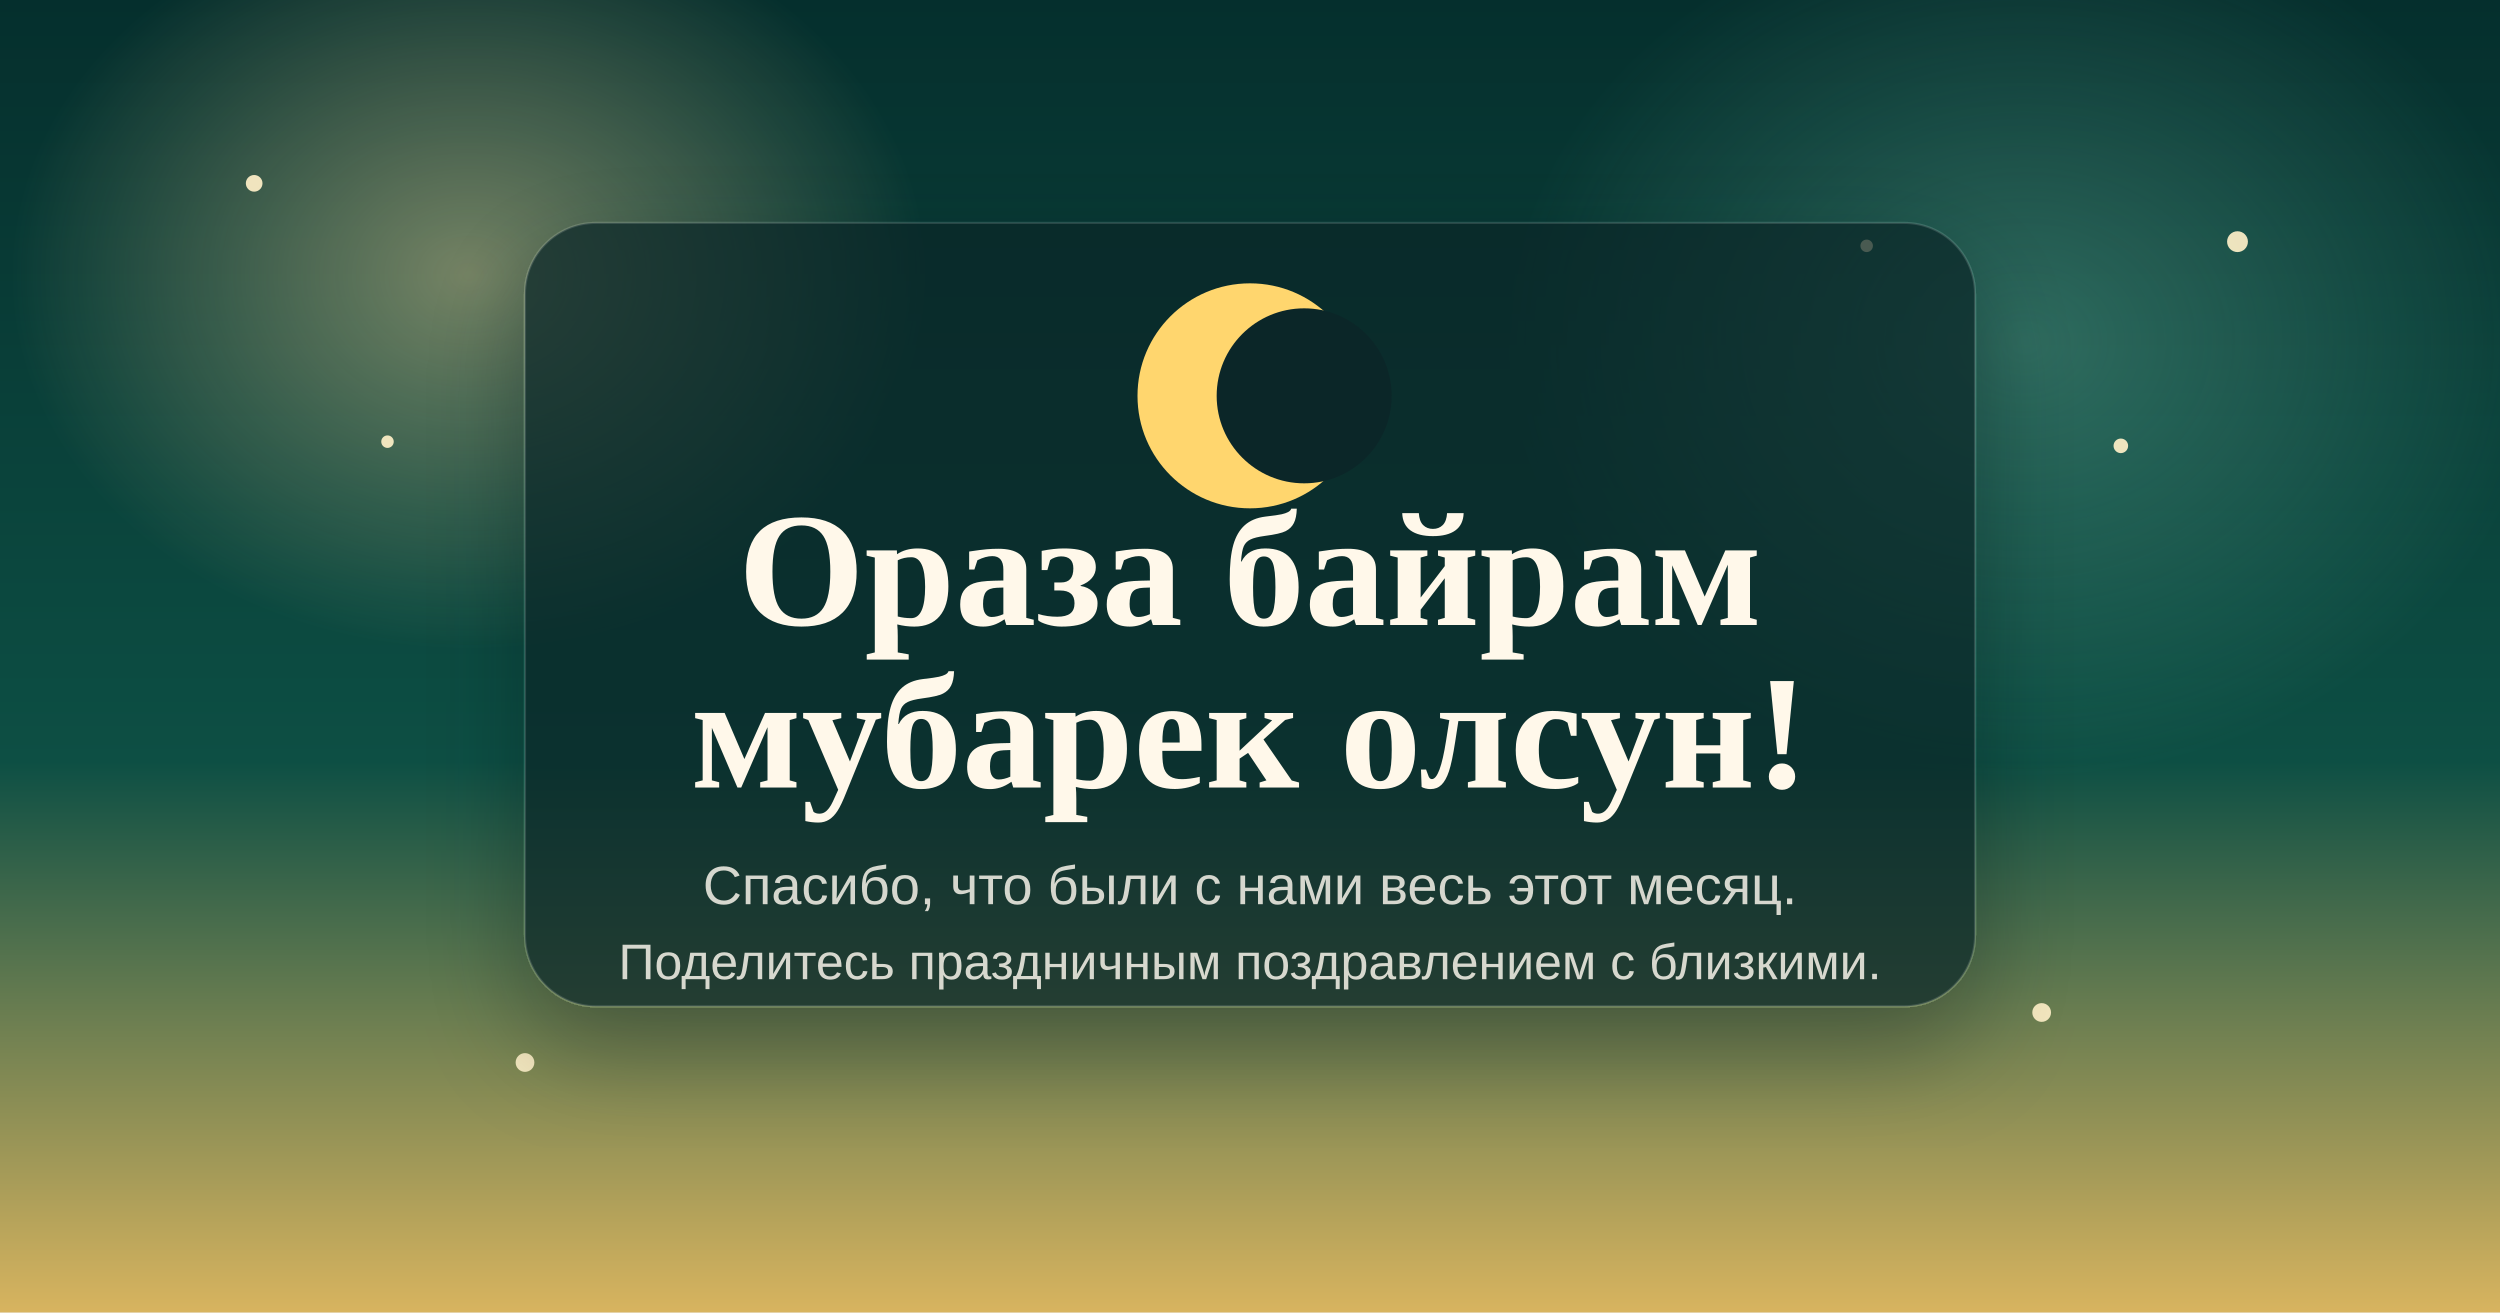
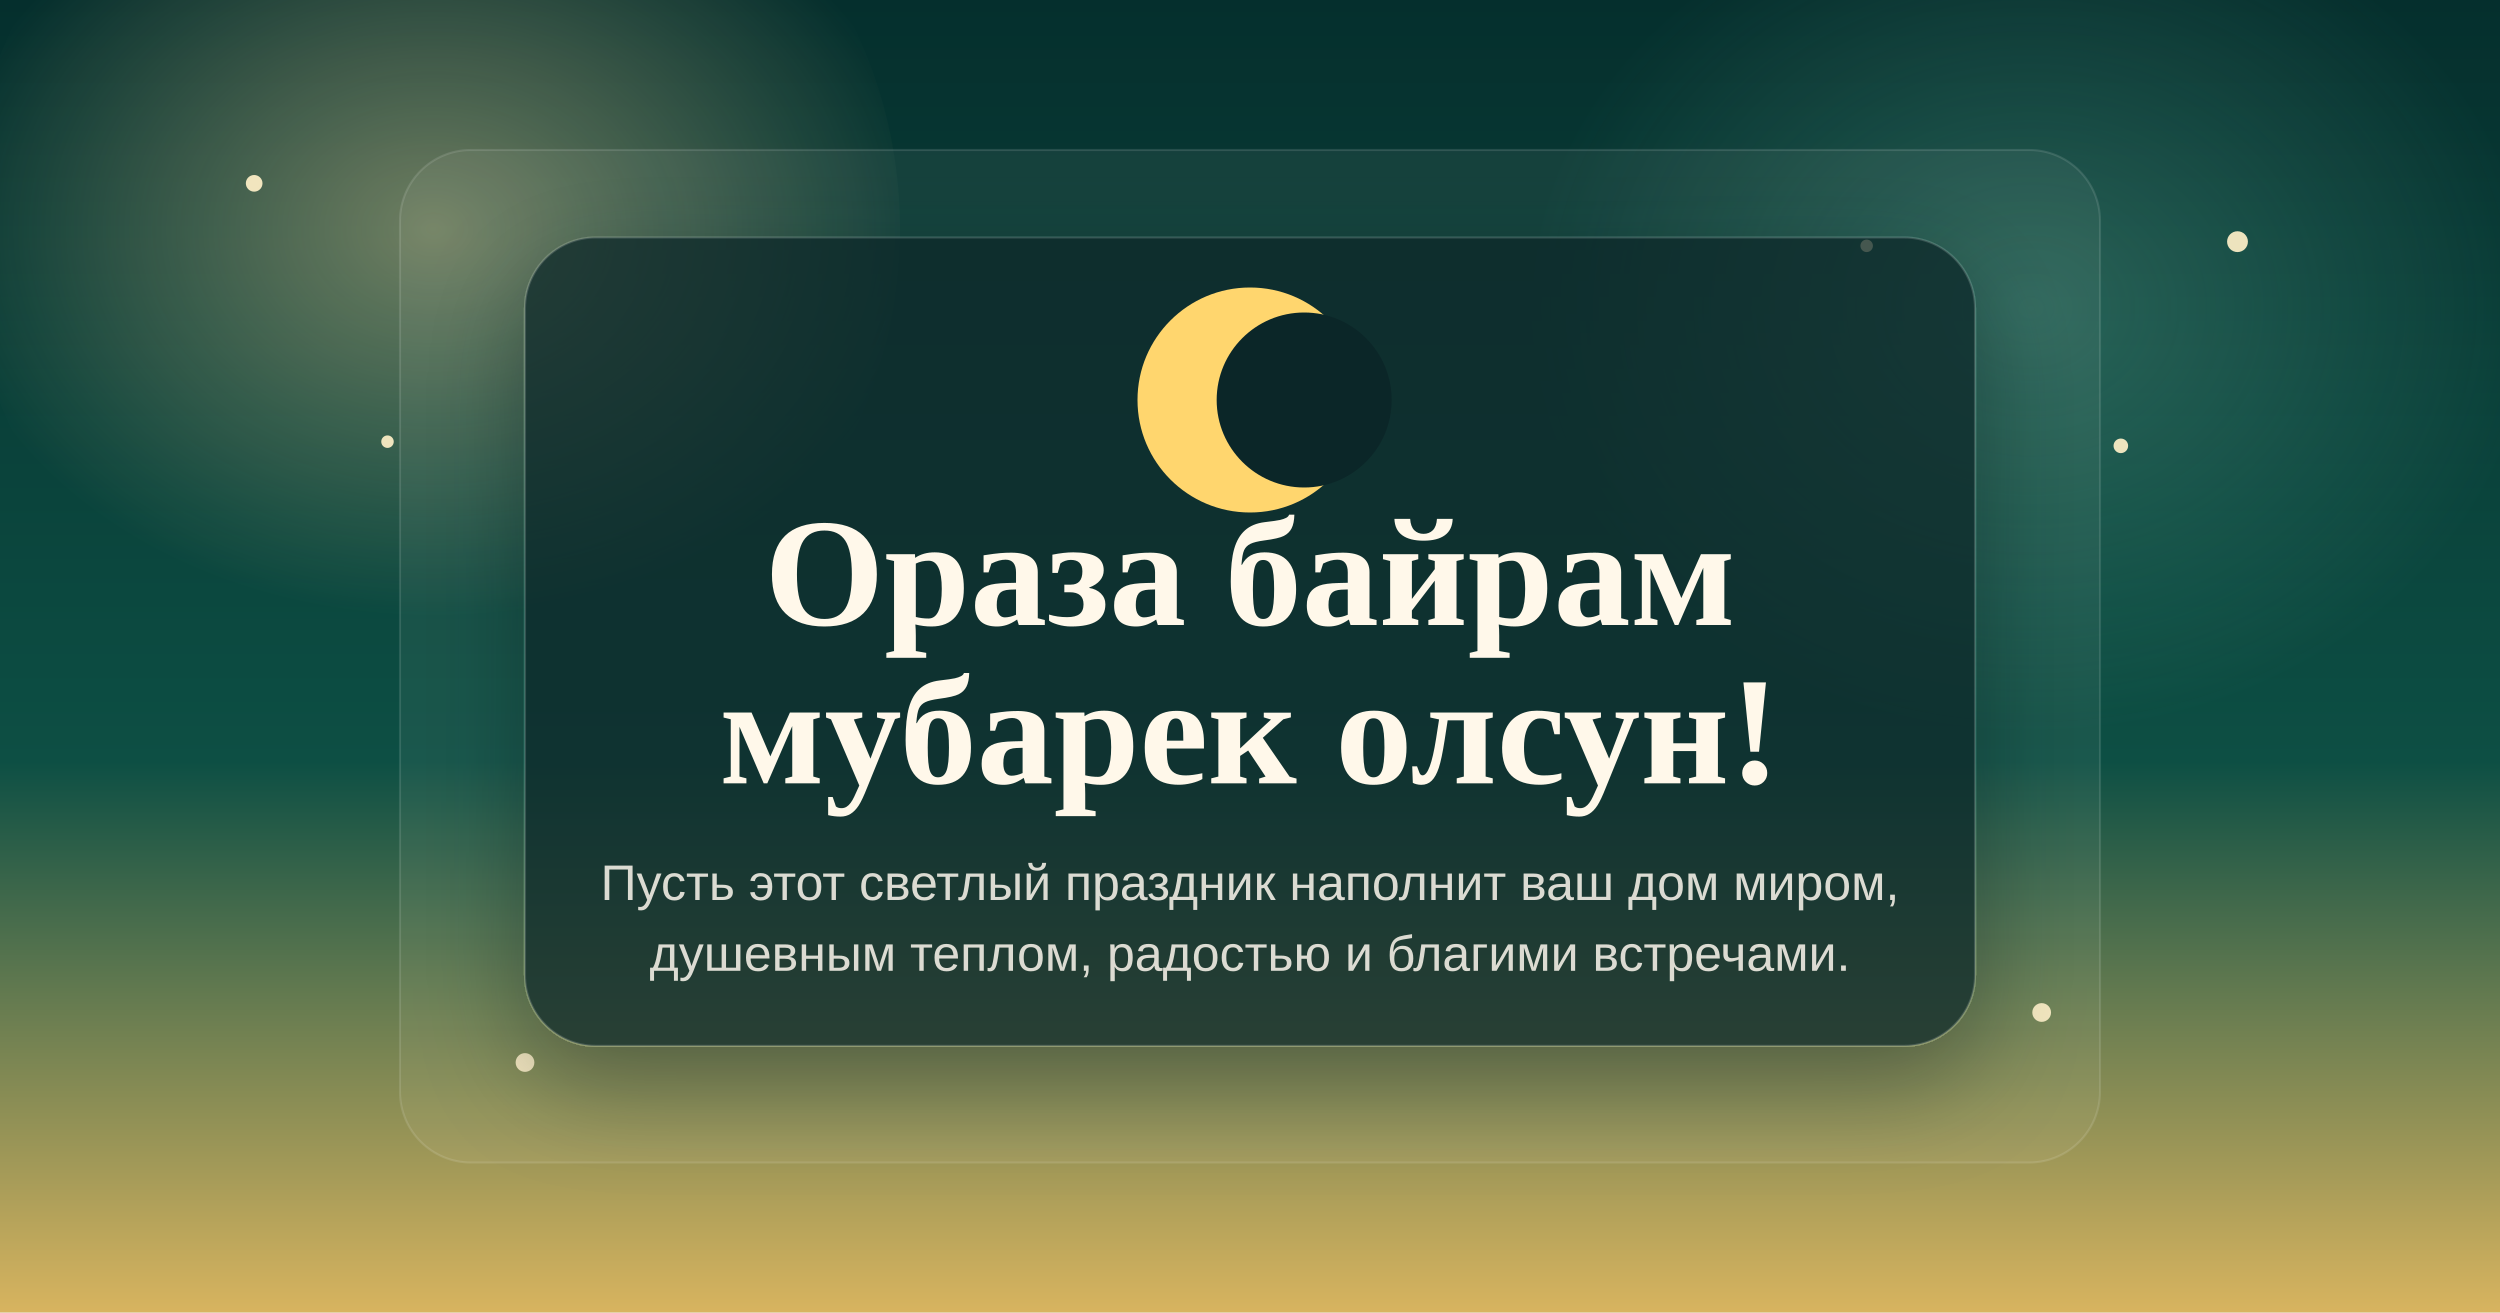
<svg xmlns="http://www.w3.org/2000/svg" width="1200" height="630" viewBox="0 0 1200 630" fill="none">
  <defs>
    <linearGradient id="bg" x1="600" y1="0" x2="600" y2="630" gradientUnits="userSpaceOnUse">
      <stop stop-color="#052F2D" />
      <stop offset="0.58" stop-color="#0D4F44" />
      <stop offset="1" stop-color="#D8B45F" />
    </linearGradient>
-     <radialGradient id="glowLeft" cx="0" cy="0" r="1" gradientUnits="userSpaceOnUse" gradientTransform="translate(225 132) rotate(90) scale(180 220)">
-       <stop stop-color="#FFE0A0" stop-opacity="0.44" />
+     <radialGradient id="glowLeft" cx="0" cy="0" r="1" gradientUnits="userSpaceOnUse" gradientTransform="translate(208 110) rotate(90) scale(186 238)">
+       <stop stop-color="#FFE0A0" stop-opacity="0.42" />
      <stop offset="1" stop-color="#FFE0A0" stop-opacity="0" />
    </radialGradient>
-     <radialGradient id="glowRight" cx="0" cy="0" r="1" gradientUnits="userSpaceOnUse" gradientTransform="translate(972 164) rotate(90) scale(210 250)">
-       <stop stop-color="#9CF0D0" stop-opacity="0.26" />
+     <radialGradient id="glowRight" cx="0" cy="0" r="1" gradientUnits="userSpaceOnUse" gradientTransform="translate(975 148) rotate(90) scale(204 242)">
+       <stop stop-color="#9CF0D0" stop-opacity="0.22" />
      <stop offset="1" stop-color="#9CF0D0" stop-opacity="0" />
    </radialGradient>
-     <filter id="shadow" x="204" y="79" width="792" height="472" filterUnits="userSpaceOnUse" color-interpolation-filters="sRGB">
+     <filter id="shadow" x="150" y="68" width="900" height="520" filterUnits="userSpaceOnUse" color-interpolation-filters="sRGB">
      <feFlood flood-opacity="0" result="BackgroundImageFix" />
      <feColorMatrix in="SourceAlpha" type="matrix" values="0 0 0 0 0 0 0 0 0 0 0 0 0 0 0 0 0 0 127 0" result="hardAlpha" />
-       <feOffset dy="20" />
+       <feOffset dy="18" />
      <feGaussianBlur stdDeviation="24" />
      <feComposite in2="hardAlpha" operator="out" />
      <feColorMatrix type="matrix" values="0 0 0 0 0.012 0 0 0 0 0.063 0 0 0 0 0.071 0 0 0 0.34 0" />
      <feBlend mode="normal" in2="BackgroundImageFix" result="effect1_dropShadow_1_2" />
      <feBlend mode="normal" in="SourceGraphic" in2="effect1_dropShadow_1_2" result="shape" />
    </filter>
  </defs>
  <rect width="1200" height="630" fill="url(#bg)" />
-   <circle cx="225" cy="132" r="220" fill="url(#glowLeft)" />
-   <circle cx="972" cy="164" r="250" fill="url(#glowRight)" />
+   <circle cx="208" cy="110" r="224" fill="url(#glowLeft)" />
+   <circle cx="975" cy="148" r="248" fill="url(#glowRight)" />
  <g opacity="0.92" fill="#FFF0C8">
    <circle cx="122" cy="88" r="4" />
    <circle cx="1074" cy="116" r="5" />
    <circle cx="1018" cy="214" r="3.5" />
    <circle cx="896" cy="118" r="3" />
    <circle cx="186" cy="212" r="3" />
    <circle cx="252" cy="510" r="4.5" />
    <circle cx="980" cy="486" r="4.5" />
  </g>
+   <rect x="192" y="72" width="816" height="486" rx="34" fill="#F6F1E4" fill-opacity="0.06" stroke="#FFFFFF" stroke-opacity="0.12" />
  <g filter="url(#shadow)">
-     <rect x="252" y="107" width="696" height="376" rx="34" fill="#0B2628" fill-opacity="0.72" stroke="#FFFFFF" stroke-opacity="0.14" />
+     <rect x="252" y="114" width="696" height="388" rx="34" fill="#0B2628" fill-opacity="0.74" stroke="#FFFFFF" stroke-opacity="0.16" />
  </g>
  <g>
-     <circle cx="600" cy="190" r="54" fill="#FFD66E" />
-     <circle cx="626" cy="190" r="42" fill="#0B2628" />
+     <circle cx="600" cy="192" r="54" fill="#FFD66E" />
+     <circle cx="626" cy="192" r="42" fill="#0B2628" />
  </g>
-   <text x="600" y="300" text-anchor="middle" fill="#FFF8EA" font-family="Georgia, 'Times New Roman', serif" font-size="78" font-weight="700">
+   <text x="600" y="300" text-anchor="middle" fill="#FFF8EA" font-family="Georgia, 'Times New Roman', serif" font-size="74" font-weight="700">
    Ораза байрам
  </text>
-   <text x="600" y="378" text-anchor="middle" fill="#FFF8EA" font-family="Georgia, 'Times New Roman', serif" font-size="78" font-weight="700">
+   <text x="600" y="376" text-anchor="middle" fill="#FFF8EA" font-family="Georgia, 'Times New Roman', serif" font-size="74" font-weight="700">
    мубарек олсун!
  </text>
-   <text x="600" y="434" text-anchor="middle" fill="#FFFAF0" fill-opacity="0.82" font-family="Arial, sans-serif" font-size="26">
-     Спасибо, что были с нами весь этот месяц.
+   <text x="600" y="432" text-anchor="middle" fill="#FFFAF0" fill-opacity="0.84" font-family="Arial, sans-serif" font-size="24">
+     Пусть этот светлый праздник наполнит ваш дом миром,
  </text>
-   <text x="600" y="470" text-anchor="middle" fill="#FFFAF0" fill-opacity="0.82" font-family="Arial, sans-serif" font-size="24">
-     Поделитесь праздничным поздравлением с близкими.
+   <text x="600" y="466" text-anchor="middle" fill="#FFFAF0" fill-opacity="0.84" font-family="Arial, sans-serif" font-size="24">
+     душевным теплом, радостью и благими встречами.
  </text>
</svg>
